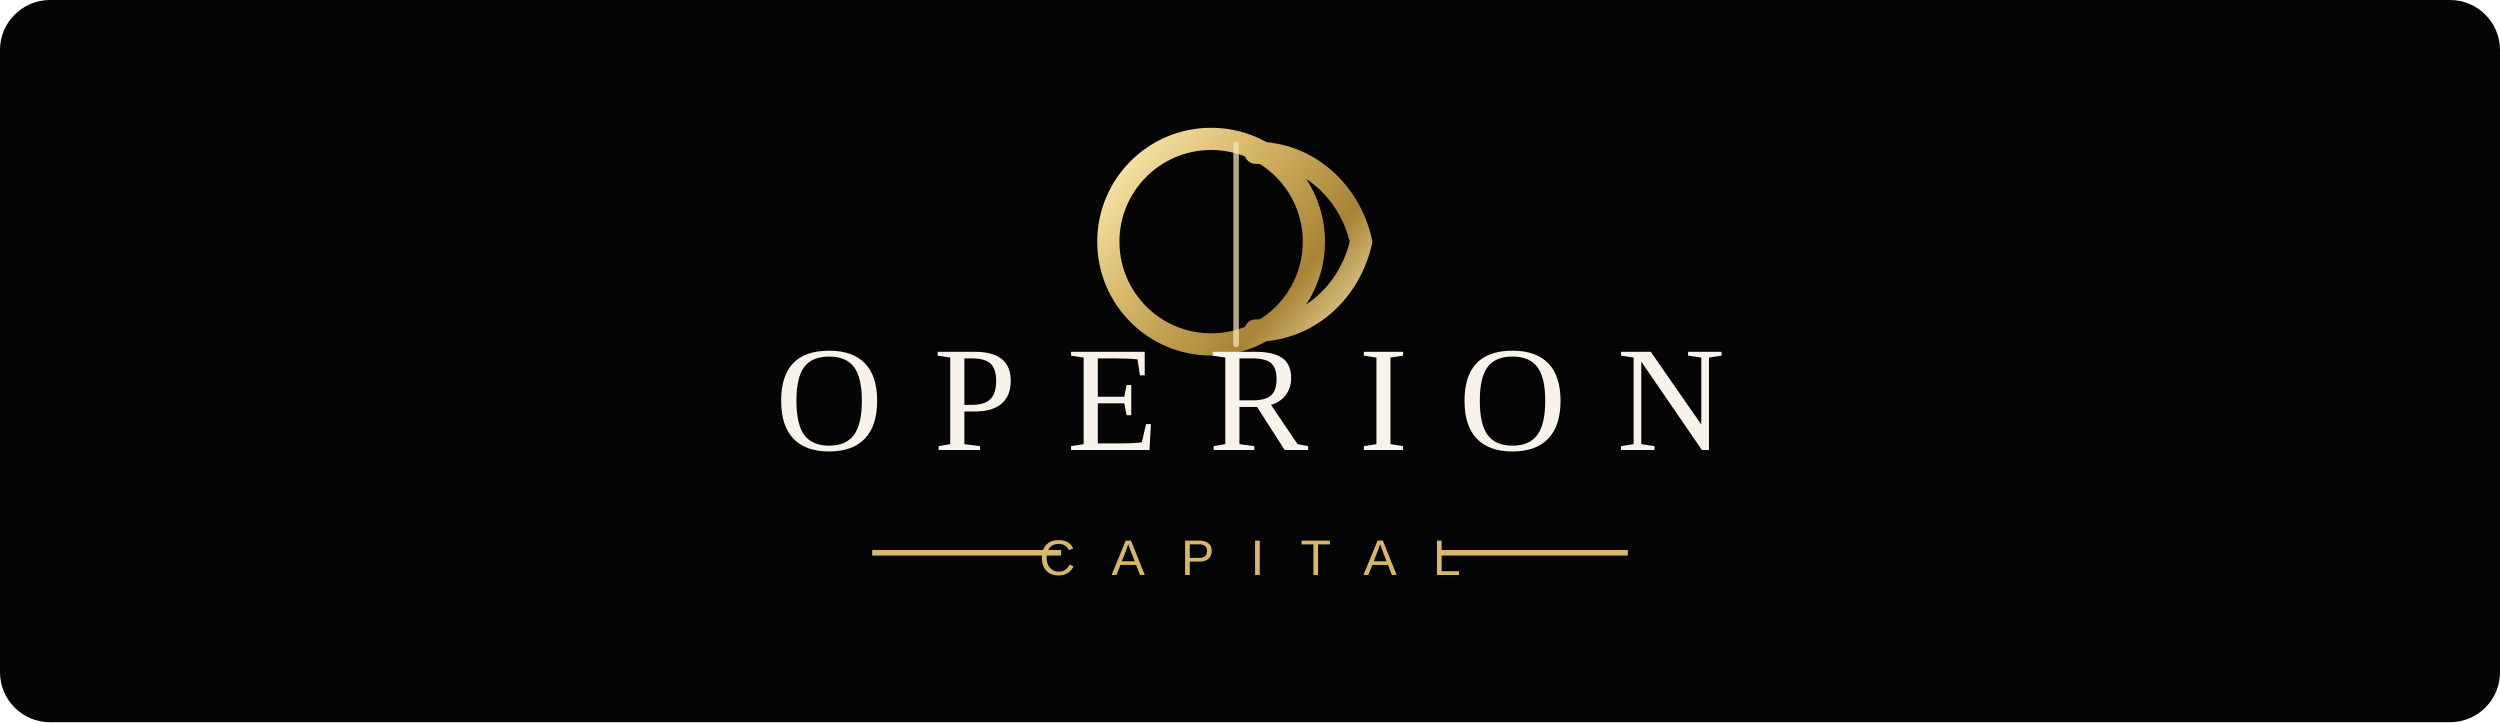
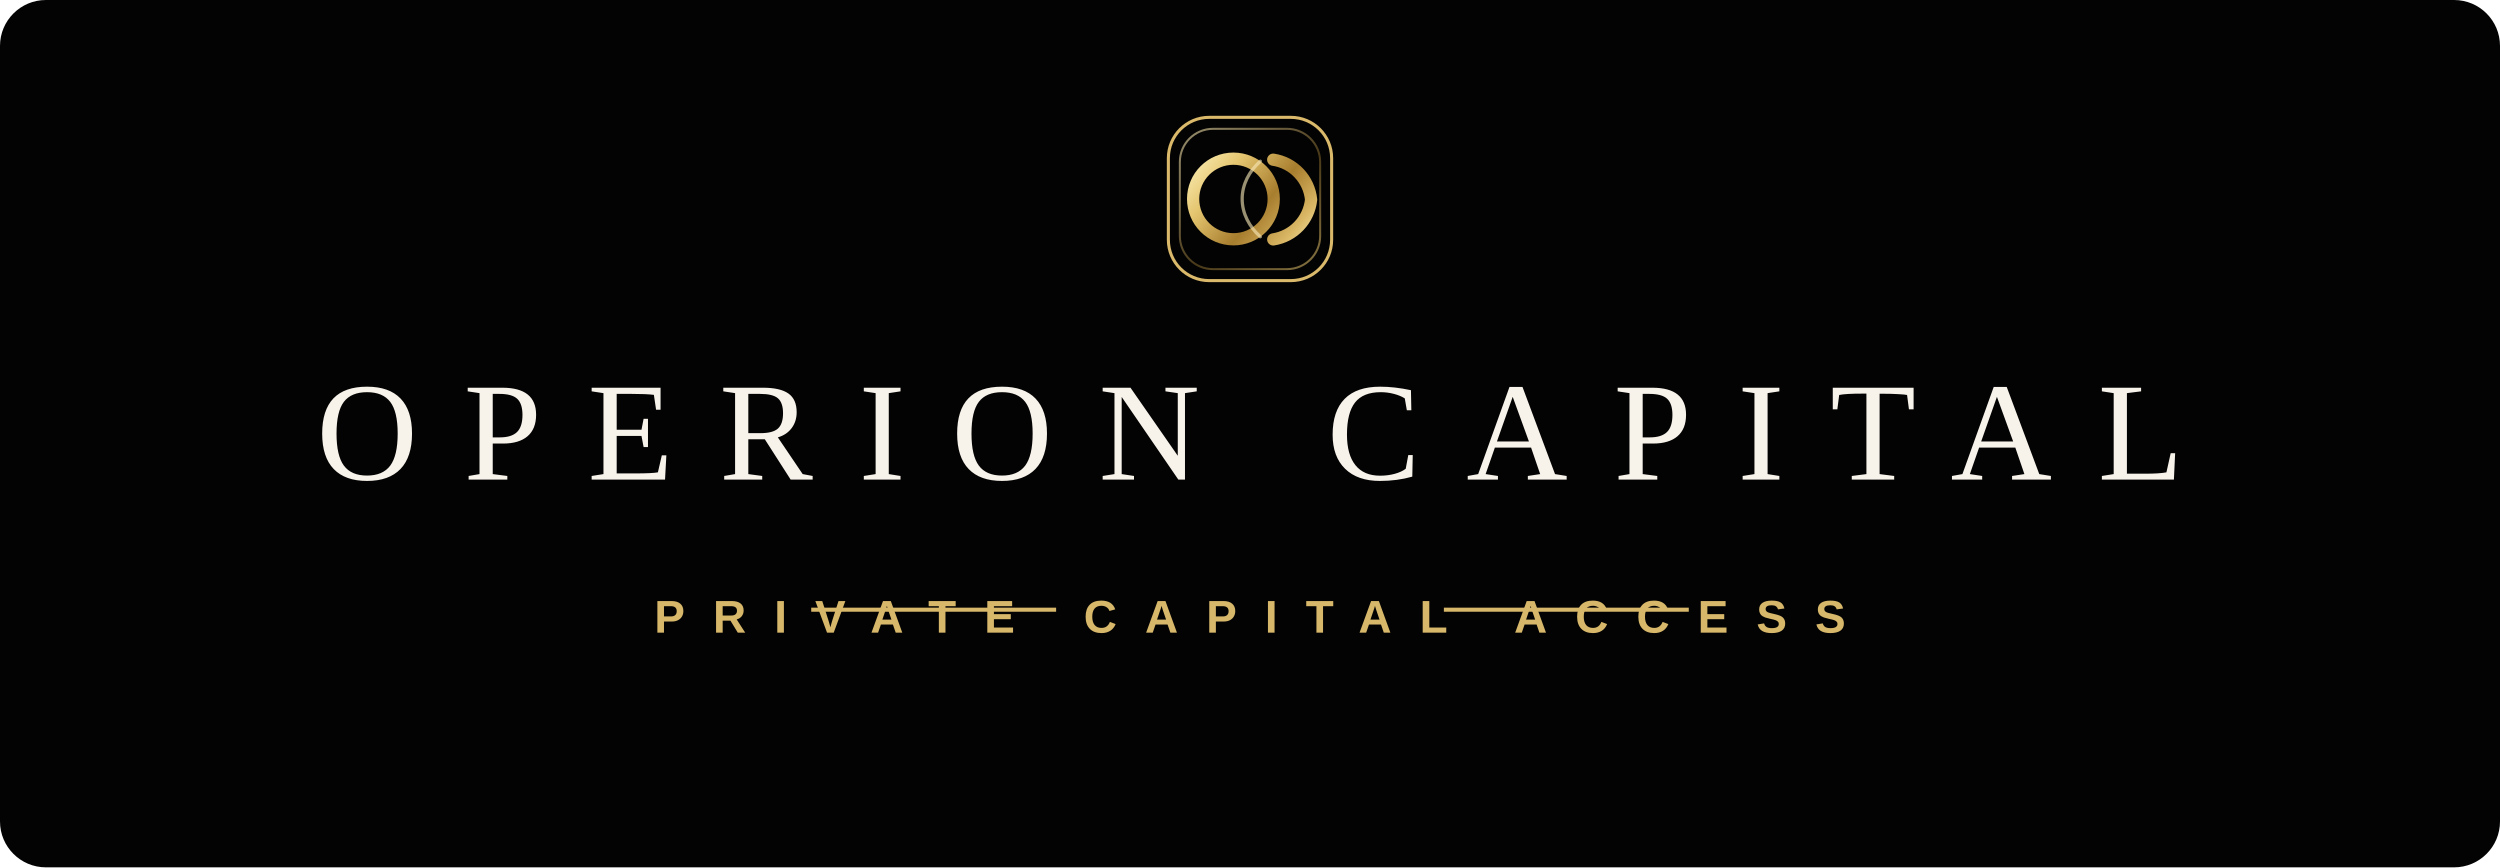
- <svg xmlns="http://www.w3.org/2000/svg" width="900" height="260" viewBox="0 0 900 260" fill="none">
-   <rect width="900" height="260" rx="18" fill="#050505" />
-   <g transform="translate(384 35)">
-     <circle cx="52" cy="52" r="37" stroke="url(#gold)" stroke-width="8" />
-     <path d="M68 20c19 0 34 14 38 32M106 52c-4 18-19 32-38 32" stroke="url(#gold)" stroke-width="8" stroke-linecap="round" />
-     <path d="M61 17v72" stroke="#F6E6B8" stroke-width="2" stroke-linecap="round" opacity=".72" />
+ <svg xmlns="http://www.w3.org/2000/svg" width="980" height="340" viewBox="0 0 980 340" fill="none">
+   <rect width="980" height="340" rx="18" fill="#030303" />
+   <g transform="translate(454 42)">
+     <rect x="4" y="4" width="64" height="64" rx="16" fill="#030303" stroke="#DAB96B" stroke-width="1.2" />
+     <rect x="8.5" y="8.5" width="55" height="55" rx="13" stroke="url(#frame)" stroke-width=".8" opacity=".58" />
+     <circle cx="29.5" cy="36" r="15.8" stroke="url(#gold)" stroke-width="4.8" />
+     <path d="M45.1 20.6c8 1.2 14.05 7.7 14.85 15.65M59.95 36.25c-.82 7.9-6.86 14.36-14.85 15.6" stroke="url(#gold)" stroke-width="4.8" stroke-linecap="round" />
+     <path d="M40.05 21.2c-4.38 3.88-7.12 9.12-7.12 14.8 0 5.64 2.74 10.9 7.12 14.8" stroke="#F7E7B7" stroke-width="1.28" stroke-linecap="round" opacity=".62" />
  </g>
-   <text x="450" y="162" text-anchor="middle" font-family="Georgia, 'Times New Roman', serif" font-size="54" letter-spacing="18" fill="#F7F2EA">OPERION</text>
-   <line x1="314" y1="199" x2="382" y2="199" stroke="#D7B76A" stroke-width="2" />
-   <text x="450" y="207" text-anchor="middle" font-family="Arial, Helvetica, sans-serif" font-size="18" letter-spacing="13" fill="#D7B76A">CAPITAL</text>
-   <line x1="518" y1="199" x2="586" y2="199" stroke="#D7B76A" stroke-width="2" />
+   <text x="490" y="188" text-anchor="middle" font-family="Georgia, 'Times New Roman', serif" font-size="55" font-weight="500" letter-spacing="18" fill="#F7F2EA">OPERION CAPITAL</text>
+   <line x1="318" y1="239" x2="414" y2="239" stroke="#D7B76A" stroke-width="1.6" />
+   <text x="490" y="248" text-anchor="middle" font-family="Arial, Helvetica, sans-serif" font-size="18" font-weight="700" letter-spacing="11" fill="#D7B76A">PRIVATE CAPITAL ACCESS</text>
+   <line x1="566" y1="239" x2="662" y2="239" stroke="#D7B76A" stroke-width="1.6" />
  <defs>
-     <linearGradient id="gold" x1="15" y1="14" x2="106" y2="90" gradientUnits="userSpaceOnUse">
-       <stop stop-color="#FFF0B8" />
-       <stop offset=".35" stop-color="#D7B76A" />
-       <stop offset=".72" stop-color="#A78335" />
-       <stop offset="1" stop-color="#F7E6B3" />
+     <linearGradient id="gold" x1="13" y1="16" x2="61" y2="56" gradientUnits="userSpaceOnUse">
+       <stop stop-color="#FFF4BF" />
+       <stop offset=".28" stop-color="#E4C56F" />
+       <stop offset=".58" stop-color="#A77D2E" />
+       <stop offset=".82" stop-color="#D9B764" />
+       <stop offset="1" stop-color="#FFF0BC" />
+     </linearGradient>
+     <linearGradient id="frame" x1="13" y1="10" x2="61" y2="65" gradientUnits="userSpaceOnUse">
+       <stop stop-color="#F8E7AF" />
+       <stop offset=".55" stop-color="#7B6028" />
+       <stop offset="1" stop-color="#E6C570" />
    </linearGradient>
  </defs>
</svg>
